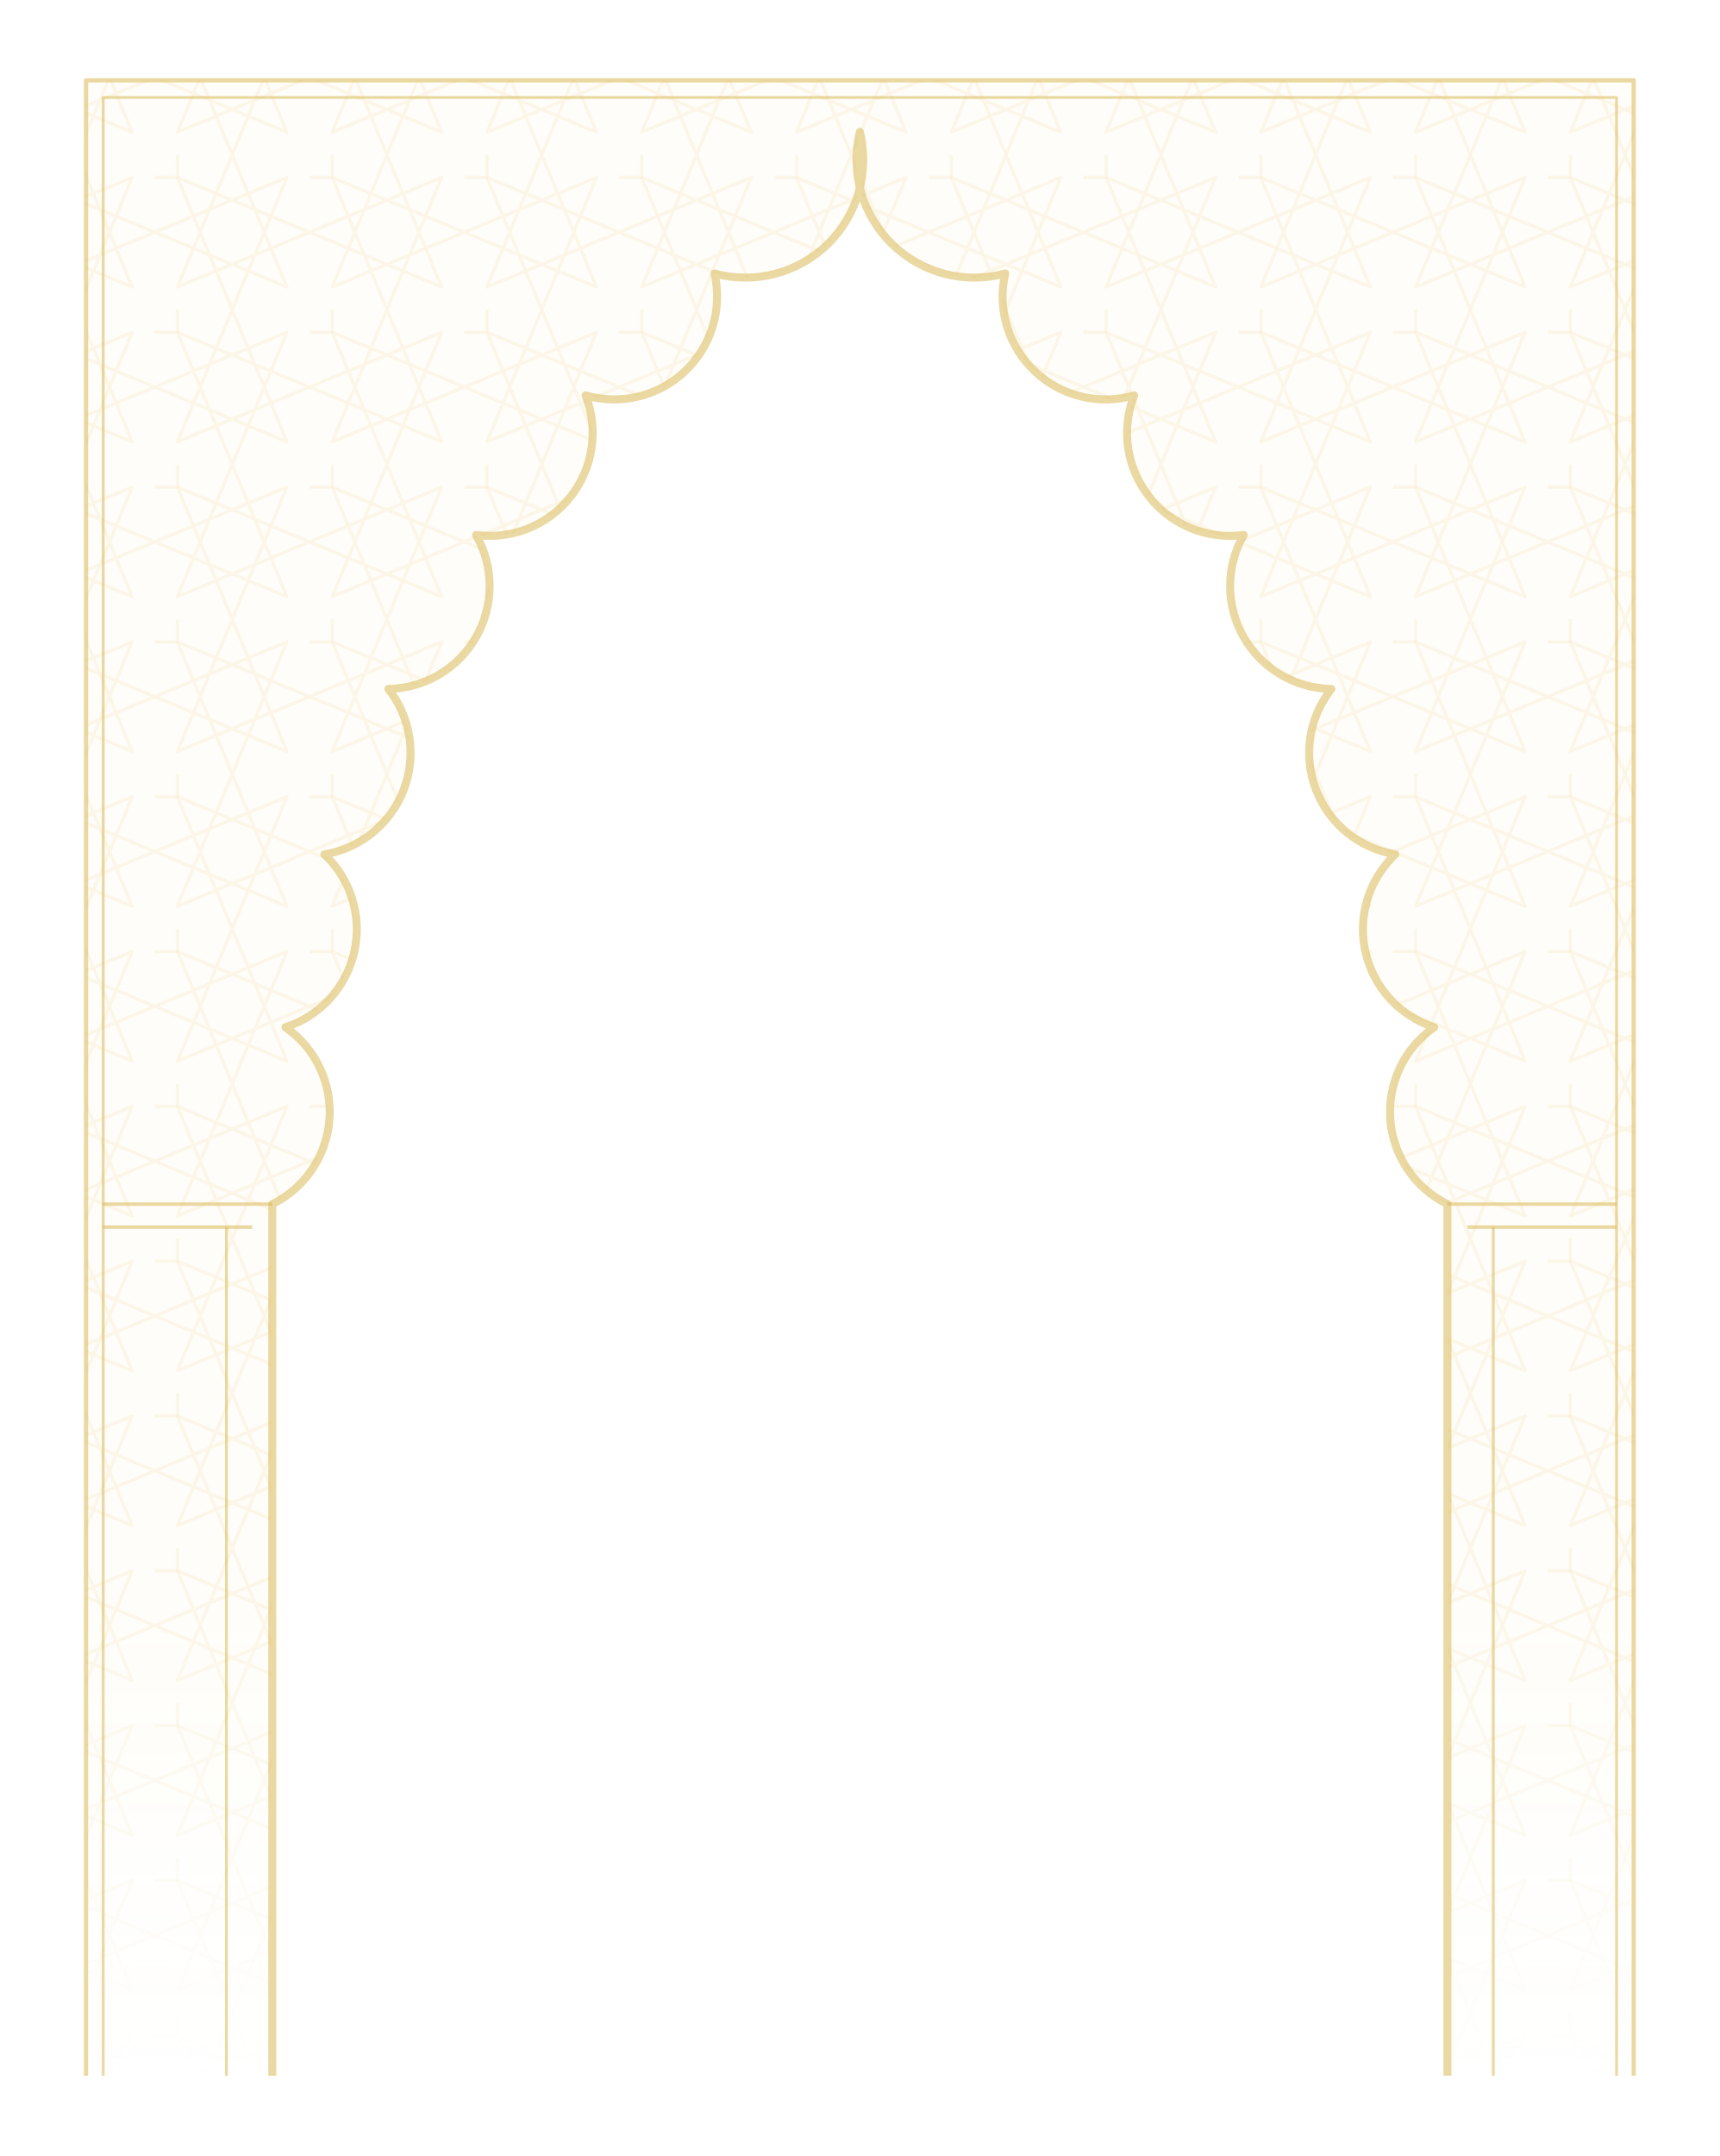
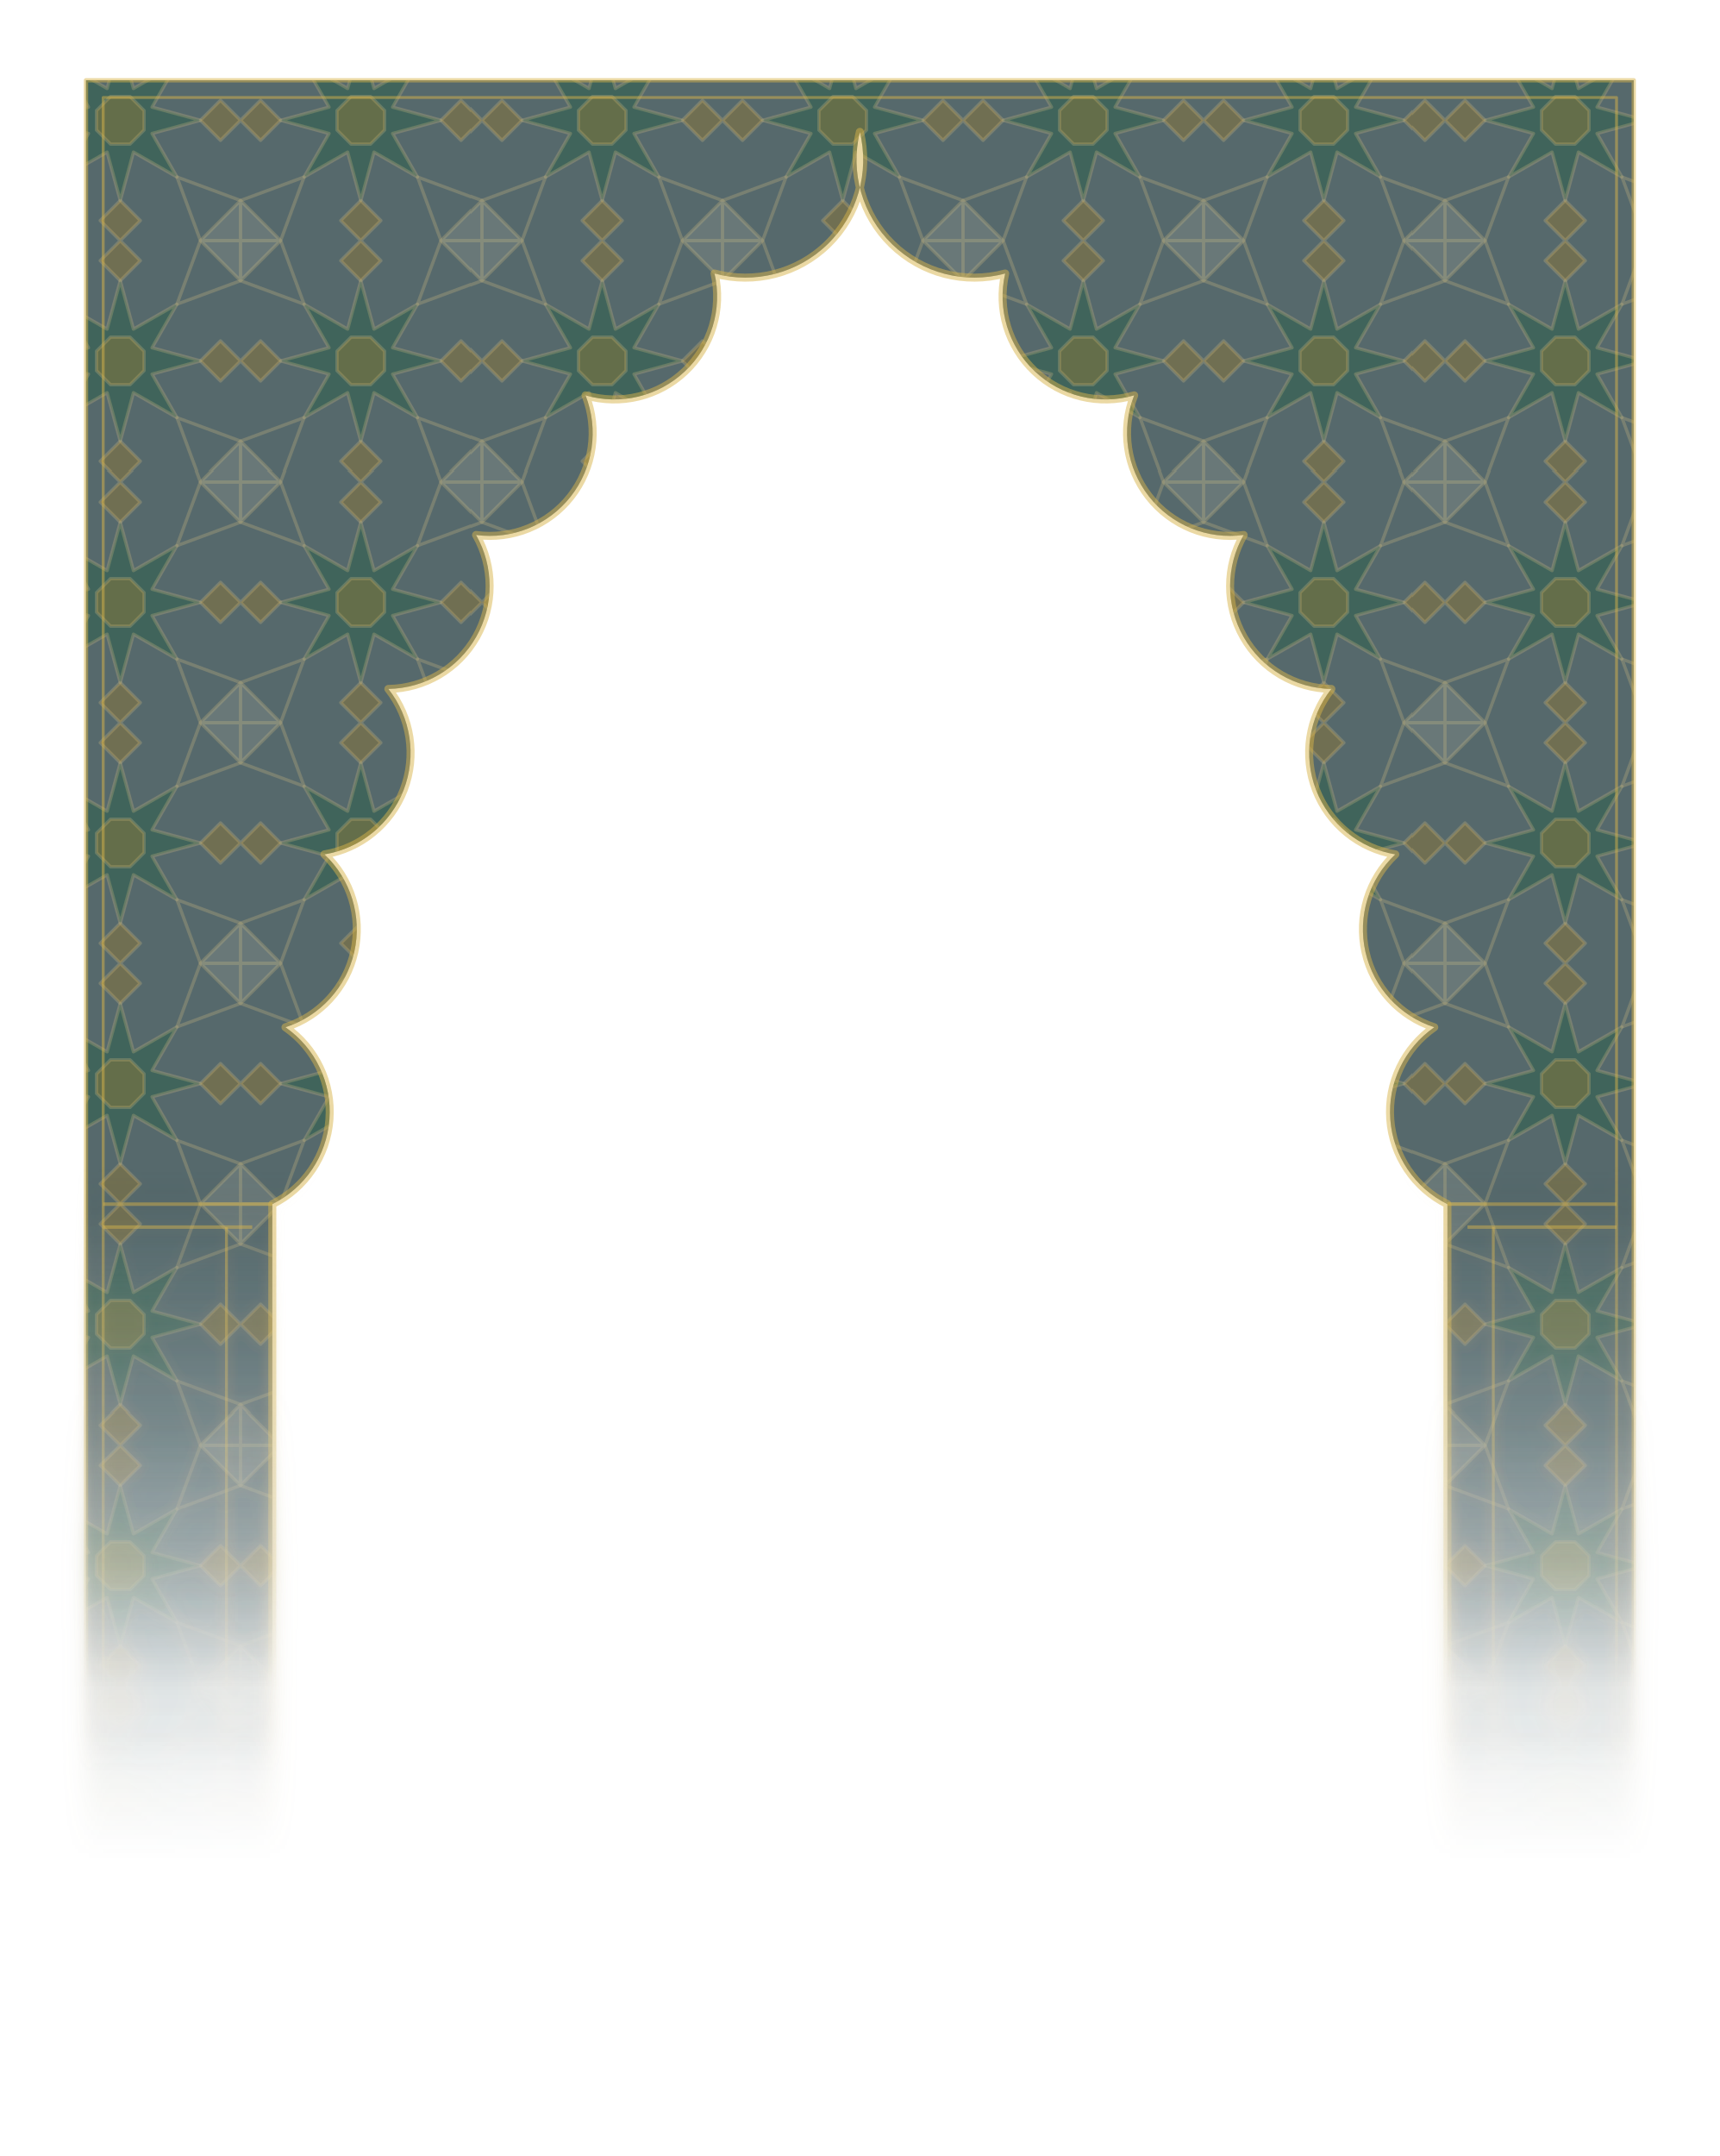
<svg xmlns="http://www.w3.org/2000/svg" viewBox="0 0 600 752">
  <defs>
-     <pattern id="z" width="54" height="54" patternUnits="userSpaceOnUse">
-       <g fill="none" stroke="rgba(237,209,136,0.19)" stroke-width="1.15" stroke-linejoin="round">
-         <path d="M54.0 27.0 L7.9 46.1 L27.0 0.0 L46.1 46.1 L0.0 27.0 L46.1 7.9 L27.0 54.0 L7.9 7.9 Z" />
-         <path d="M7.9 7.9 L-7.9 7.9 L-7.9 -7.9 L7.9 -7.9 Z" />
+     <pattern id="z" width="84" height="84" patternUnits="userSpaceOnUse">
+       <rect width="84" height="84" fill="rgba(38,82,94,0.38)" />
+       <g stroke="rgba(237,209,136,0.24)" stroke-width="1.15" stroke-linejoin="round">
+         <path d="M0 0H14L0 14ZM84 0H70L84 14ZM84 84H70L84 70ZM0 84H14L0 70Z" fill="rgba(232,226,213,0.14)" />
+         <path d="M42 0L49 7L42 14L35 7ZM84 42L77 49L70 42L77 35ZM42 84L35 77L42 70L49 77ZM0 42L7 35L14 42L7 49Z" fill="rgba(154,123,42,0.42)" />
+         <path d="M42.0 14.0 L46.6 30.9 L61.8 22.2 L53.1 37.4 L70.0 42.0 L53.1 46.6 L61.8 61.8 L46.6 53.1 L42.0 70.0 L37.4 53.1 L22.2 61.8 L30.9 46.6 L14.0 42.0 L30.9 37.4 L22.2 22.2 L37.4 30.9Z" fill="rgba(27,91,65,0.42)" />
+         <path d="M50.3 38.6 L50.3 45.4 L45.4 50.3 L38.6 50.3 L33.7 45.4 L33.7 38.6 L38.6 33.7 L45.4 33.7Z" fill="rgba(154,123,42,0.42)" />
+         <path d="M14 0L22.2 22.2L0 14M70 0L61.8 22.2L84 14M84 70L61.8 61.8L70 84M14 84L22.2 61.8L0 70" fill="none" />
      </g>
    </pattern>
-     <linearGradient id="fade" x1="0" y1="0" x2="0" y2="1">
+     <linearGradient id="sharp-fade" x1="0" y1="0" x2="0" y2="1">
      <stop offset="0" stop-color="white" />
-       <stop offset="76%" stop-color="white" />
+       <stop offset="56%" stop-color="white" />
+       <stop offset="66%" stop-color="#aaa" />
+       <stop offset="78%" stop-color="black" />
+     </linearGradient>
+     <linearGradient id="soft-fade" x1="0" y1="0" x2="0" y2="1">
+       <stop offset="0" stop-color="black" />
+       <stop offset="54%" stop-color="black" />
+       <stop offset="62%" stop-color="#3a3a3a" />
+       <stop offset="72%" stop-color="#333" />
+       <stop offset="82%" stop-color="black" />
+     </linearGradient>
+     <linearGradient id="haze-fade" x1="0" y1="0" x2="0" y2="1">
+       <stop offset="0" stop-color="black" />
+       <stop offset="64%" stop-color="black" />
+       <stop offset="72%" stop-color="#222" />
+       <stop offset="80%" stop-color="#1c1c1c" />
+       <stop offset="86%" stop-color="black" />
      <stop offset="100%" stop-color="black" />
    </linearGradient>
-     <mask id="m">
-       <path d="M30 28H570V724H30Z M95 724V420A35.9 35.9 0 0 0 99.6 358.3A35.9 35.9 0 0 0 113.2 298A35.9 35.9 0 0 0 135.5 240.3A35.9 35.9 0 0 0 166.1 186.6A35.9 35.9 0 0 0 204.3 137.9A35.9 35.9 0 0 0 249.3 95.4A41.1 41.1 0 0 0 300 46A41.1 41.1 0 0 0 350.7 95.4A35.9 35.9 0 0 0 395.7 137.9A35.9 35.9 0 0 0 433.9 186.6A35.9 35.9 0 0 0 464.5 240.3A35.9 35.9 0 0 0 486.8 298A35.9 35.9 0 0 0 500.4 358.3A35.9 35.9 0 0 0 505 420V724Z" fill="url(#fade)" fill-rule="evenodd" />
+     <mask id="sharp">
+       <rect width="600" height="752" fill="url(#sharp-fade)" />
    </mask>
+     <mask id="soft">
+       <rect width="600" height="752" fill="url(#soft-fade)" />
+     </mask>
+     <mask id="haze">
+       <rect width="600" height="752" fill="url(#haze-fade)" />
+     </mask>
+     <filter id="soft-blur" x="-20" y="-20" width="640" height="792" filterUnits="userSpaceOnUse">
+       <feGaussianBlur stdDeviation="1.8" />
+     </filter>
+     <filter id="haze-blur" x="-20" y="-20" width="640" height="792" filterUnits="userSpaceOnUse">
+       <feGaussianBlur stdDeviation="4.2" />
+     </filter>
+     <g id="arch">
+       <path d="M30 28H570V724H30Z M95 724V420A35.9 35.9 0 0 0 99.6 358.3A35.9 35.9 0 0 0 113.2 298A35.9 35.9 0 0 0 135.5 240.3A35.9 35.9 0 0 0 166.1 186.6A35.9 35.9 0 0 0 204.3 137.9A35.9 35.9 0 0 0 249.3 95.4A41.1 41.1 0 0 0 300 46A41.1 41.1 0 0 0 350.7 95.4A35.9 35.9 0 0 0 395.7 137.9A35.9 35.9 0 0 0 433.9 186.6A35.9 35.9 0 0 0 464.5 240.3A35.9 35.9 0 0 0 486.8 298A35.9 35.9 0 0 0 500.4 358.3A35.9 35.9 0 0 0 505 420V724Z" fill="rgba(10,18,17,0.58)" fill-rule="evenodd" />
+       <path d="M30 28H570V724H30Z M95 724V420A35.9 35.9 0 0 0 99.6 358.3A35.9 35.9 0 0 0 113.2 298A35.9 35.9 0 0 0 135.5 240.3A35.9 35.9 0 0 0 166.1 186.6A35.9 35.9 0 0 0 204.3 137.9A35.9 35.9 0 0 0 249.3 95.4A41.1 41.1 0 0 0 300 46A41.1 41.1 0 0 0 350.7 95.4A35.9 35.9 0 0 0 395.7 137.9A35.9 35.9 0 0 0 433.9 186.6A35.9 35.9 0 0 0 464.5 240.3A35.9 35.9 0 0 0 486.8 298A35.9 35.9 0 0 0 500.4 358.3A35.9 35.9 0 0 0 505 420V724Z" fill="url(#z)" fill-rule="evenodd" opacity=".9" />
+       <g fill="none" stroke="rgba(217,180,74,0.50)" stroke-linejoin="round">
+         <path d="M30 724V28H570V724" stroke-width="1.5" />
+         <path d="M36 724V34H564V724" stroke-width="1" />
+         <path d="M95 724V420A35.9 35.9 0 0 0 99.6 358.3A35.9 35.9 0 0 0 113.2 298A35.9 35.9 0 0 0 135.5 240.3A35.9 35.9 0 0 0 166.1 186.6A35.9 35.9 0 0 0 204.3 137.9A35.9 35.9 0 0 0 249.3 95.4A41.1 41.1 0 0 0 300 46A41.1 41.1 0 0 0 350.7 95.4A35.9 35.9 0 0 0 395.7 137.9A35.9 35.9 0 0 0 433.9 186.6A35.9 35.9 0 0 0 464.5 240.3A35.9 35.9 0 0 0 486.8 298A35.9 35.9 0 0 0 500.4 358.3A35.9 35.9 0 0 0 505 420V724" stroke-width="2.8" />
+         <path d="M36 420H95M505 420H564" stroke-width="1.2" />
+         <path d="M36 428H88M512 428H564" stroke-width="1.2" />
+         <path d="M79 428V724M521 428V724" stroke-width="1" />
+       </g>
+     </g>
  </defs>
-   <g mask="url(#m)">
-     <path d="M30 28H570V724H30Z M95 724V420A35.9 35.9 0 0 0 99.6 358.3A35.9 35.9 0 0 0 113.2 298A35.9 35.9 0 0 0 135.5 240.3A35.9 35.9 0 0 0 166.1 186.6A35.9 35.9 0 0 0 204.3 137.9A35.9 35.9 0 0 0 249.3 95.4A41.1 41.1 0 0 0 300 46A41.1 41.1 0 0 0 350.7 95.4A35.9 35.9 0 0 0 395.7 137.9A35.9 35.9 0 0 0 433.9 186.6A35.9 35.9 0 0 0 464.5 240.3A35.9 35.9 0 0 0 486.8 298A35.9 35.9 0 0 0 500.4 358.3A35.9 35.9 0 0 0 505 420V724Z" fill="rgba(217,180,74,0.035)" fill-rule="evenodd" />
-     <path d="M30 28H570V724H30Z M95 724V420A35.9 35.9 0 0 0 99.6 358.3A35.9 35.9 0 0 0 113.2 298A35.9 35.9 0 0 0 135.5 240.3A35.9 35.9 0 0 0 166.1 186.6A35.9 35.9 0 0 0 204.3 137.9A35.9 35.9 0 0 0 249.3 95.4A41.1 41.1 0 0 0 300 46A41.1 41.1 0 0 0 350.7 95.4A35.9 35.9 0 0 0 395.7 137.9A35.9 35.9 0 0 0 433.9 186.6A35.9 35.9 0 0 0 464.5 240.3A35.9 35.9 0 0 0 486.8 298A35.9 35.9 0 0 0 500.4 358.3A35.9 35.9 0 0 0 505 420V724Z" fill="url(#z)" fill-rule="evenodd" opacity=".78" />
-   </g>
-   <g fill="none" stroke="rgba(217,180,74,0.50)" stroke-linejoin="round">
-     <path d="M30 724V28H570V724" stroke-width="1.5" />
-     <path d="M36 724V34H564V724" stroke-width="1" />
-     <path d="M95 724V420A35.9 35.9 0 0 0 99.6 358.3A35.9 35.9 0 0 0 113.2 298A35.9 35.9 0 0 0 135.5 240.3A35.9 35.9 0 0 0 166.1 186.6A35.9 35.9 0 0 0 204.3 137.9A35.9 35.9 0 0 0 249.3 95.4A41.1 41.1 0 0 0 300 46A41.1 41.1 0 0 0 350.7 95.4A35.9 35.9 0 0 0 395.7 137.9A35.9 35.9 0 0 0 433.9 186.6A35.9 35.9 0 0 0 464.5 240.3A35.9 35.9 0 0 0 486.8 298A35.9 35.9 0 0 0 500.4 358.3A35.9 35.9 0 0 0 505 420V724" stroke-width="2.8" />
-     <path d="M36 420H95M505 420H564" stroke-width="1.2" />
-     <path d="M36 428H88M512 428H564" stroke-width="1.2" />
-     <path d="M79 428V724M521 428V724" stroke-width="1" />
-   </g>
+   <use href="#arch" mask="url(#sharp)" />
+   <use href="#arch" mask="url(#soft)" filter="url(#soft-blur)" />
+   <use href="#arch" mask="url(#haze)" filter="url(#haze-blur)" />
</svg>
